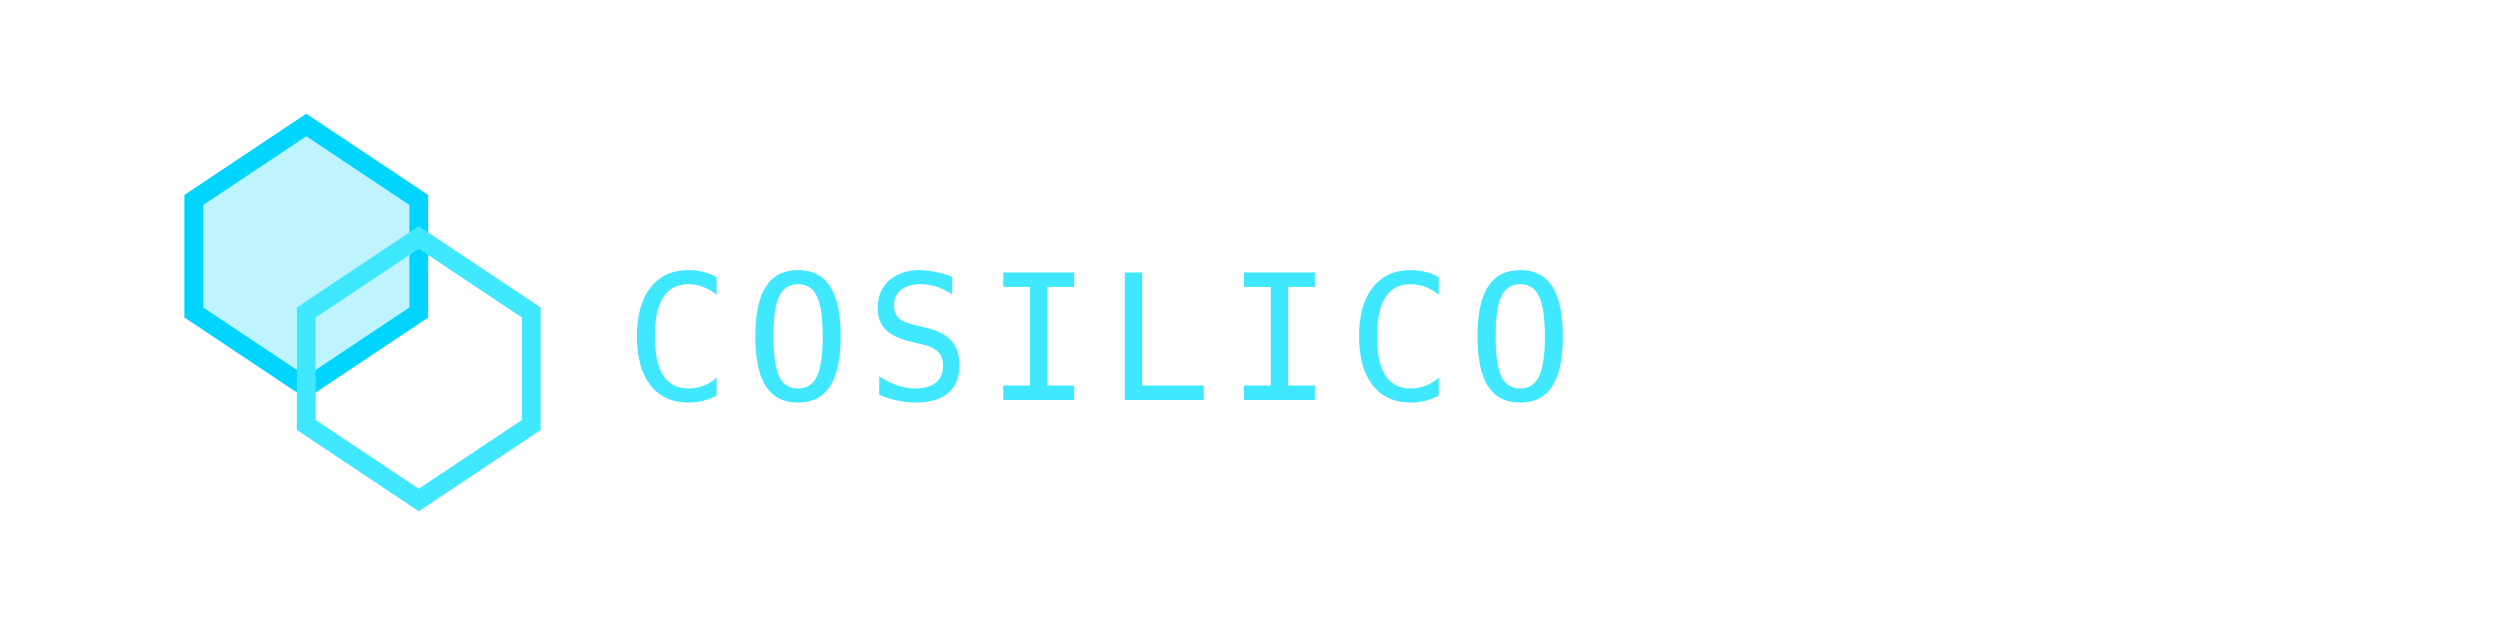
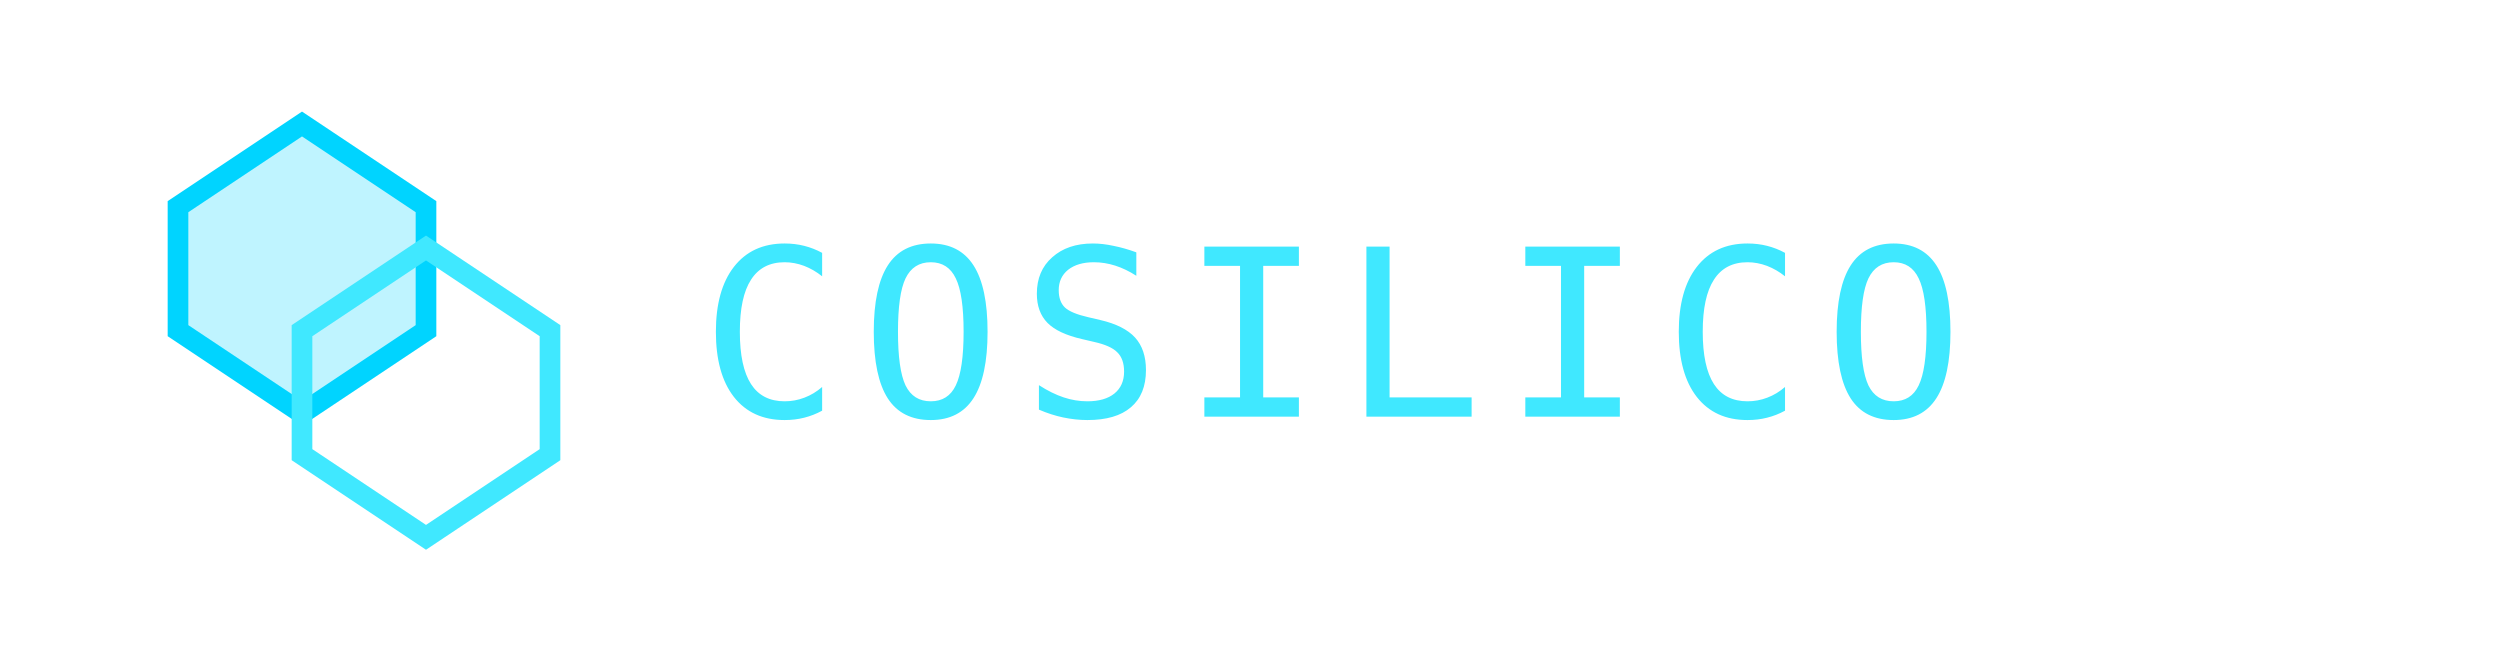
- <svg xmlns="http://www.w3.org/2000/svg" width="200" height="50" viewBox="0 0 200 50">
-   <g transform="translate(5, 1) scale(0.75)">
+ <svg xmlns="http://www.w3.org/2000/svg" width="150" height="40" viewBox="0 0 150 40">
+   <g transform="translate(2, 0) scale(0.62)">
    <polygon points="26,12 38,20 38,32 26,40 14,32 14,20" fill="#00d4ff" opacity="0.25" />
    <polygon points="26,12 38,20 38,32 26,40 14,32 14,20" fill="none" stroke="#00d4ff" stroke-width="2" />
    <polygon points="38,24 50,32 50,44 38,52 26,44 26,32" fill="none" stroke="#40e8ff" stroke-width="2" />
  </g>
-   <text x="50" y="32" font-family="'JetBrains Mono', monospace" font-size="14" font-weight="400" letter-spacing="1.2" fill="#40e8ff">COSILICO</text>
+   <text x="42" y="25" font-family="'JetBrains Mono', monospace" font-size="14" font-weight="400" letter-spacing="1.2" fill="#40e8ff">COSILICO</text>
</svg>
